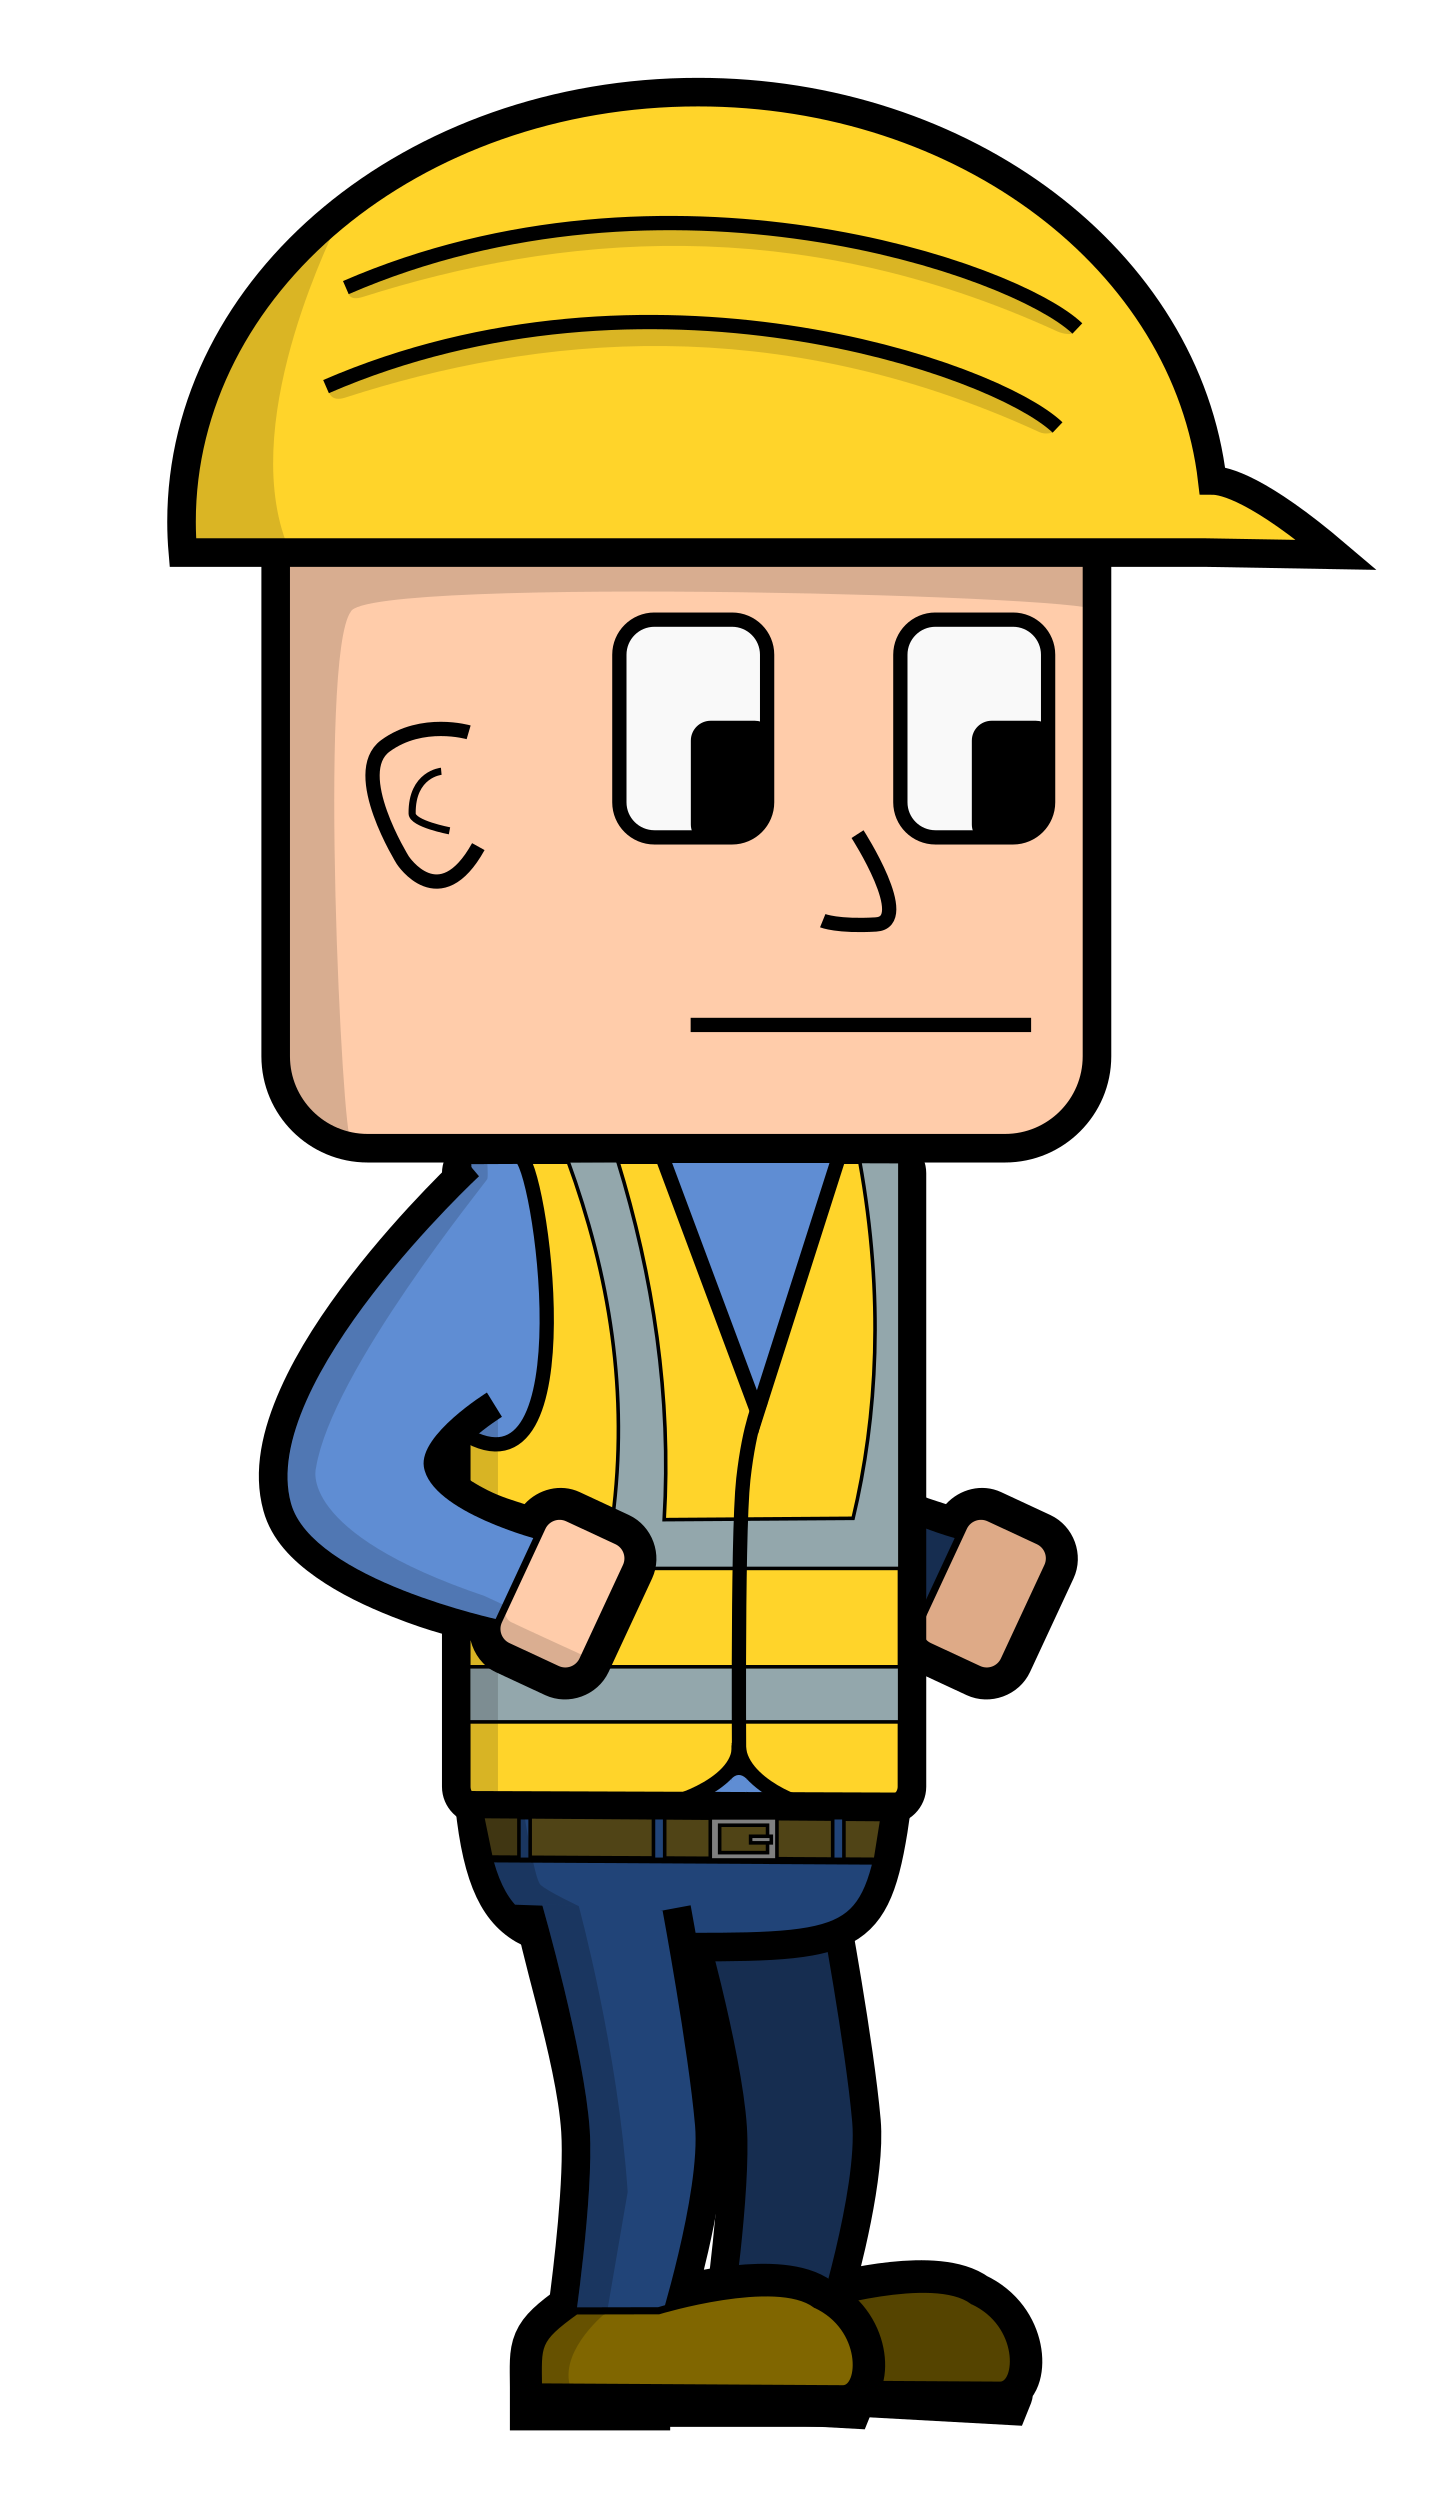
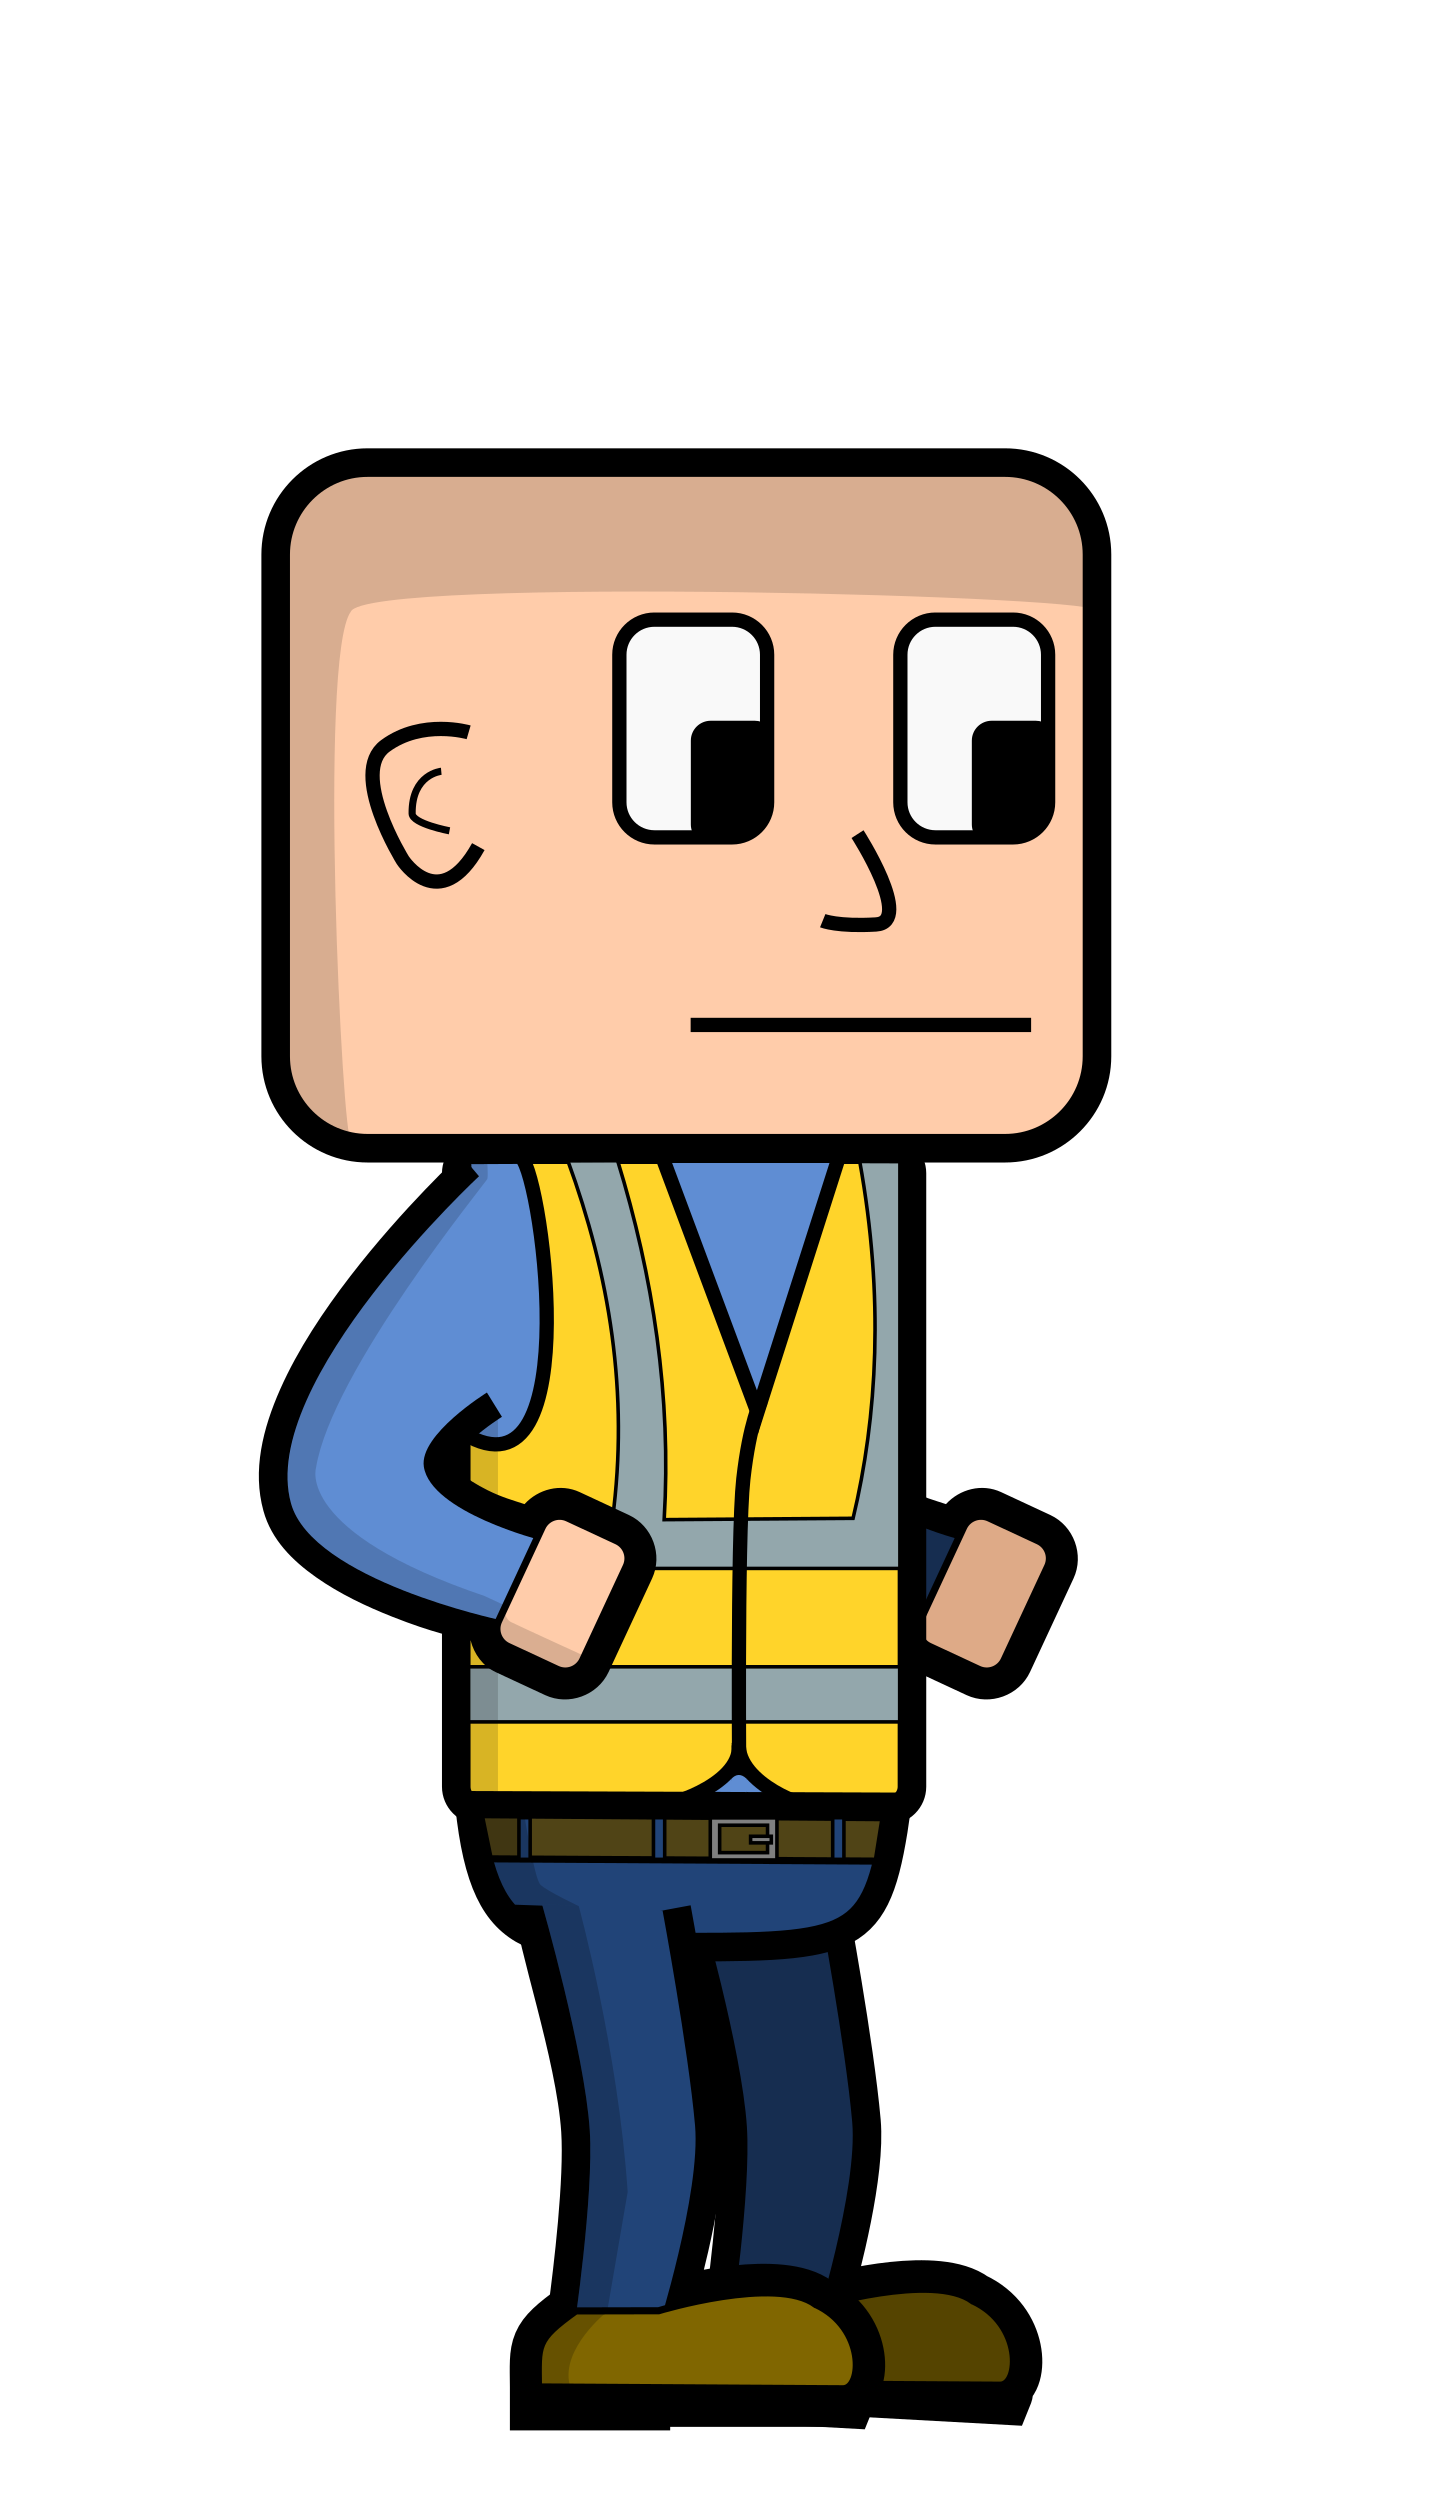
<svg xmlns="http://www.w3.org/2000/svg" width="400" height="700" viewBox="0 0 105.833 185.208" version="1.1" id="svg1">
  <defs id="defs1">
    </defs>
  <g id="g28">
    <path id="path25" style="fill:#214478;fill-opacity:1;stroke:#000000;stroke-width:4.233;stroke-dasharray:none" d="m 51.913,140.915 c -0.07,2.035 3.045,10.871 3.419,16.635 0.24,3.691 -0.568,10.377 -0.972,13.387 h -0.058 c -3.016,2.17 -2.791,2.487 -2.769,5.63 v 1.105 l 7.653,0.001 0.006,-0.995 15.124,0.833 c 0.096,-0.236 0.225,-0.489 -0.034,-0.825 l 0.003,-0.012 c 1.295,-0.31 1.377,-4.54 -2.212,-6.213 -2.565,-1.908 -9.495,-0.273 -11.233,0.297 0.889,-3.124 2.622,-9.826 2.293,-13.56 -0.494,-5.611 -2.408,-15.926 -2.408,-15.926" />
    <path style="fill:#162d50;fill-opacity:1;stroke-width:0.529" d="m 51.796,140.797 c 0,0 3.161,10.988 3.536,16.752 0.316,4.863 -1.188,14.928 -1.188,14.928 l 6.196,-0.032 c 0,0 3.232,-10.267 2.793,-15.249 -0.494,-5.611 -2.407,-15.926 -2.407,-15.926" id="path26" />
    <path style="fill:#554400;fill-opacity:1;stroke:#000000;stroke-width:0.529;stroke-dasharray:none" d="m 72.073,170.459 c 3.726,1.737 3.458,6.243 2.023,6.243 l -22.564,-0.136 c -0.022,-3.143 -0.246,-3.459 2.769,-5.63 l 6.139,-0.014 c 0,0 8.701,-2.643 11.632,-0.463 z" id="path27" />
    <path style="fill:#000000;fill-opacity:1;stroke:none;stroke-width:2.086;stroke-dasharray:none" d="m 51.533,176.532 -1.6e-4,1.139 7.653,6.6e-4 0.006,-0.995 15.124,0.833 c 0.096,-0.236 0.225,-0.489 -0.033,-0.825 z" id="path28" />
  </g>
  <g id="g19" transform="translate(31.22083)">
    <path style="baseline-shift:baseline;display:inline;overflow:visible;opacity:1;vector-effect:none;enable-background:accumulate;stop-color:#000000;stop-opacity:1" d="m 34.12,85.519 c 0,0 -4.23,3.915 -8.17,9.029 -1.97,2.557 -3.884,5.421 -5.188,8.363 -1.304,2.943 -2.067,6.039 -1.246,9.018 0.591,2.146 2.151,3.682 3.887,4.91 1.736,1.229 3.744,2.177 5.672,2.939 2.996,1.185 4.677,1.513 5.797,1.777 0.261,0.989 0.89,1.875 1.869,2.33 l 3.646,1.695 c 1.744,0.811 3.89,0.03 4.701,-1.715 l 3.221,-6.928 c 0.811,-1.744 0.027,-3.888 -1.717,-4.699 l -3.646,-1.697 c -1.421,-0.661 -3.071,-0.225 -4.086,0.889 -0.874,-0.288 -1.664,-0.498 -2.727,-1.025 -0.818,-0.406 -1.568,-0.878 -2.041,-1.297 -0.473,-0.419 -0.594,-0.725 -0.602,-0.771 0.03,0.197 -0.022,0.03 0.24,-0.359 0.262,-0.39 0.747,-0.91 1.271,-1.375 1.05,-0.931 2.184,-1.639 2.184,-1.639 l -2.227,-3.602 c 0,0 -1.387,0.85 -2.766,2.072 -0.689,0.611 -1.396,1.316 -1.977,2.18 -0.58,0.863 -1.125,1.978 -0.912,3.363 0.222,1.444 1.076,2.5 1.98,3.301 0.905,0.801 1.936,1.407 2.965,1.918 2.058,1.021 4.123,1.635 4.938,1.863 l 1.732,0.488 0.871,-1.873 2.387,1.109 -2.635,5.666 -3.018,-1.402 c 0.24,0.112 0.259,0.427 0.256,0.699 l -3.588,-1.779 2.225,-1.041 c 0,0 -3.322,-0.714 -6.785,-2.084 -1.732,-0.685 -3.483,-1.539 -4.785,-2.461 -1.303,-0.922 -2.061,-1.884 -2.252,-2.578 -0.421,-1.527 -0.054,-3.72 1.035,-6.178 1.089,-2.458 2.831,-5.106 4.672,-7.496 3.682,-4.78 6.205,-9.963 6.205,-9.963 z" id="path18" />
    <path style="fill:#162d50;fill-opacity:1;stroke:none;stroke-width:2.117;stroke-dasharray:none" d="m 35.559,87.071 c 0,0 -16.485,15.284 -14.002,24.296 1.565,5.679 15.421,8.63 15.421,8.63 l 3.089,-5.89 c 0,0 -8.15,-2.076 -8.668,-5.449 -0.365,-2.377 4.674,-5.494 4.674,-5.494" id="path19" />
    <rect style="fill:#deaa87;fill-opacity:1;stroke:#000000;stroke-width:0.529;stroke-dasharray:none" id="rect19" width="6.866" height="10.482" x="84.135" y="84.24" ry="1.422" transform="rotate(24.94164)" />
  </g>
  <g id="layer4">
    <rect style="fill:#ffd42a;fill-opacity:1;stroke:#000000;stroke-width:2.117;stroke-dasharray:none" id="rect41" width="33.759" height="48.936" x="33.801" y="85.172" ry="1.745" />
    <path style="fill:#5f8dd3;fill-opacity:1;stroke:#000000;stroke-width:1.058;stroke-dasharray:none" d="m 49.031,85.629 7.082,18.985 6.061,-18.985 z" id="path42" />
    <path style="fill:#5f8dd3;fill-opacity:1;stroke:#000000;stroke-width:1.058;stroke-dasharray:none" d="m 38.48,85.699 c 1.484,-0.123 5.288,26.155 -4.119,20.511 l 0.032,-20.492 z" id="path43" />
    <path id="path46" style="fill:#93a7ac;fill-opacity:1;stroke:#000000;stroke-width:0.265;stroke-dasharray:none" d="m 42.061,85.97 c 3.092,8.461 4.552,17.237 3.31,26.61 h -10.563 v 3.614 h 31.859 V 86.056 l -2.975,-0.01 c 1.814,10.052 1.307,18.903 -0.494,26.436 l -13.994,0.099 c 0.542,-9.101 -0.801,-17.989 -3.46,-26.632 z" />
    <rect style="fill:#93a7ac;fill-opacity:1;stroke:#000000;stroke-width:0.265;stroke-dasharray:none" id="rect50" width="31.934" height="4.083" x="34.716" y="123.481" />
    <path style="fill:none;fill-opacity:1;stroke:#000000;stroke-width:1.058;stroke-dasharray:none" d="m 56.388,103.741 c 0,0 -0.848,1.62 -1.32,5.833 -0.479,4.27 -0.293,23.664 -0.293,23.664" id="path49" />
    <path style="fill:#5f8dd3;fill-opacity:1;stroke:#000000;stroke-width:1.058;stroke-dasharray:none" d="m 54.737,129.373 0.037,4.241 5.391,0.058 c -0.157,0.434 -5.586,-1.504 -5.428,-4.529 z" id="path50" />
    <path style="fill:#5f8dd3;fill-opacity:1;stroke:#000000;stroke-width:1.058;stroke-dasharray:none" d="m 54.734,129.31 -0.052,4.301 -5.994,0.038 c 0.175,0.434 6.222,-1.314 6.046,-4.339 z" id="path51" />
    <path style="fill:#214478;fill-opacity:1;stroke:#000000;stroke-width:2.117;stroke-dasharray:none" d="m 34.782,133.745 31.659,0.112 c -1.374,9.825 -2.685,10.413 -15.266,10.39 -11.232,-0.021 -15.225,0.679 -16.393,-10.501 z" id="path55" />
    <path id="rect55" style="fill:#504416;stroke:#000000;stroke-width:0.529" d="m 35.586,134.44 29.899,0.224 -0.511,3.212 -28.717,-0.169 z" />
    <path id="rect56" style="fill:#808080;fill-opacity:1;stroke:#000000;stroke-width:0.265;stroke-dasharray:none" d="m 52.619,134.674 v 3.119 h 4.939 v -3.119 z m 0.696,0.544 h 3.547 v 2.032 h -3.547 z" />
    <rect style="fill:#808080;fill-opacity:1;stroke:#000000;stroke-width:0.265;stroke-dasharray:none" id="rect57" width="1.533" height="0.488" x="55.607" y="136.037" />
    <rect style="fill:#214478;fill-opacity:1;stroke:#000000;stroke-width:0.265;stroke-dasharray:none" id="rect58" width="0.832" height="3.087" x="61.689" y="134.66" />
    <rect style="fill:#214478;fill-opacity:1;stroke:#000000;stroke-width:0.265;stroke-dasharray:none" id="rect59" width="0.832" height="3.087" x="38.444" y="134.66" />
    <rect style="fill:#214478;fill-opacity:1;stroke:#000000;stroke-width:0.265;stroke-dasharray:none" id="rect60" width="0.832" height="3.087" x="48.41" y="134.66" />
    <path style="fill:#5f8dd3;fill-opacity:1;stroke:none;stroke-width:4.233;stroke-dasharray:none" d="m 54.174,131.792 c 0.352,-0.379 0.723,-0.398 1.114,-0.036 0.159,0.325 0.084,0.674 0.037,1.004 l -1.21,-0.004 c -0.05,-0.339 0.009,-0.633 0.059,-0.963 z" id="path20" />
    <path id="path30" style="fill:#000000;fill-opacity:0.154;stroke:none;stroke-width:1.058;stroke-dasharray:none" d="m 33.801,97.066 0.713,34.122 c 0.022,1.056 0.256,1.948 1.459,1.948 h 0.447 l 0.47,-0.106 v -29.537 l 3e-5,1.202 -1.062,-1.609 z" />
    <path id="path38" style="fill:#000000;fill-opacity:0.202;stroke:none;stroke-width:1.058;stroke-dasharray:none" d="m 34.782,133.745 c 0.535,5.12 1.662,7.749 3.805,9.096 h 5.1e-4 l 0.24,-0.231 4.191,-1.331 c 0,0 -2.538,-1.196 -2.975,-1.649 -0.456,-0.409 -1.216,-5.288 -1.216,-5.288 l -2.468,-0.591 z" />
  </g>
  <g id="layer6" style="display:inline">
    <path id="path23" style="fill:#214478;fill-opacity:1;stroke:#000000;stroke-width:4.233;stroke-dasharray:none" d="m 40.271,141.179 c -0.07,2.035 3.045,10.871 3.419,16.635 0.24,3.691 -0.568,10.377 -0.972,13.387 h -0.058 c -3.016,2.17 -2.791,2.487 -2.769,5.63 v 1.105 l 7.653,10e-4 0.006,-0.995 15.124,0.833 c 0.096,-0.236 0.225,-0.489 -0.034,-0.825 l 0.003,-0.012 c 1.295,-0.31 1.377,-4.54 -2.212,-6.213 -2.565,-1.908 -9.495,-0.273 -11.233,0.297 0.889,-3.124 2.622,-9.826 2.293,-13.56 -0.494,-5.611 -2.408,-15.926 -2.408,-15.926" />
    <path style="fill:#214478;fill-opacity:1;stroke-width:0.529" d="m 40.154,141.062 c 0,0 3.161,10.988 3.536,16.752 0.316,4.863 -1.188,14.928 -1.188,14.928 l 6.196,-0.032 c 0,0 3.232,-10.267 2.793,-15.249 -0.494,-5.611 -2.407,-15.926 -2.407,-15.926" id="path12" />
    <path style="fill:#806600;fill-opacity:1;stroke:#000000;stroke-width:0.529;stroke-dasharray:none" d="m 60.431,170.724 c 3.726,1.737 3.458,6.243 2.023,6.243 l -22.564,-0.136 c -0.022,-3.143 -0.246,-3.459 2.769,-5.63 l 6.139,-0.014 c 0,0 8.701,-2.643 11.632,-0.463 z" id="path13" />
    <path style="fill:#000000;fill-opacity:1;stroke:none;stroke-width:2.086;stroke-dasharray:none" d="m 39.891,176.796 -1.6e-4,1.139 7.653,6.6e-4 0.006,-0.995 15.124,0.833 c 0.096,-0.236 0.225,-0.489 -0.033,-0.825 z" id="path14" />
    <path id="path31" style="fill:#000000;fill-opacity:0.204;stroke:none;stroke-width:1.058;stroke-dasharray:none" d="m 40.154,141.062 c 0,0 3.162,10.988 3.536,16.752 0.24,3.691 -0.568,10.377 -0.972,13.387 h -0.058 c -3.016,2.17 -2.791,2.487 -2.769,5.63 l 2.348,0.014 c -0.012,-0.057 -0.025,-0.114 -0.038,-0.169 -0.661,-2.712 2.778,-5.424 2.778,-5.424 l 1.521,-8.864 c -0.698,-10.468 -3.624,-21.182 -3.624,-21.182 z" />
  </g>
  <g id="layer5" style="display:inline">
    <path style="baseline-shift:baseline;display:inline;overflow:visible;opacity:1;vector-effect:none;enable-background:accumulate;stop-color:#000000;stop-opacity:1" d="m 34.12,85.519 c 0,0 -4.23,3.915 -8.17,9.029 -1.97,2.557 -3.884,5.421 -5.188,8.363 -1.304,2.943 -2.067,6.039 -1.246,9.018 0.591,2.146 2.151,3.682 3.887,4.91 1.736,1.229 3.744,2.177 5.672,2.939 2.996,1.185 4.677,1.513 5.797,1.777 0.261,0.989 0.89,1.875 1.869,2.33 l 3.646,1.695 c 1.744,0.811 3.89,0.03 4.701,-1.715 l 3.221,-6.928 c 0.811,-1.744 0.027,-3.888 -1.717,-4.699 l -3.646,-1.697 c -1.421,-0.661 -3.071,-0.225 -4.086,0.889 -0.874,-0.288 -1.664,-0.498 -2.727,-1.025 -0.818,-0.406 -1.568,-0.878 -2.041,-1.297 -0.473,-0.419 -0.594,-0.725 -0.602,-0.771 0.03,0.197 -0.022,0.03 0.24,-0.359 0.262,-0.39 0.747,-0.91 1.271,-1.375 1.05,-0.931 2.184,-1.639 2.184,-1.639 l -2.227,-3.602 c 0,0 -1.387,0.85 -2.766,2.072 -0.689,0.611 -1.396,1.316 -1.977,2.18 -0.58,0.863 -1.125,1.978 -0.912,3.363 0.222,1.444 1.076,2.5 1.98,3.301 0.905,0.801 1.936,1.407 2.965,1.918 2.058,1.021 4.123,1.635 4.938,1.863 l 1.732,0.488 0.871,-1.873 2.387,1.109 -2.635,5.666 -3.018,-1.402 c 0.24,0.112 0.259,0.427 0.256,0.699 l -3.588,-1.779 2.225,-1.041 c 0,0 -3.322,-0.714 -6.785,-2.084 -1.732,-0.685 -3.483,-1.539 -4.785,-2.461 -1.303,-0.922 -2.061,-1.884 -2.252,-2.578 -0.421,-1.527 -0.054,-3.72 1.035,-6.178 1.089,-2.458 2.831,-5.106 4.672,-7.496 3.682,-4.78 6.205,-9.963 6.205,-9.963 z" id="path17" />
    <path style="fill:#5f8dd3;fill-opacity:1;stroke:none;stroke-width:2.117;stroke-dasharray:none" d="m 35.559,87.071 c 0,0 -16.485,15.284 -14.002,24.296 1.565,5.679 15.421,8.63 15.421,8.63 l 3.089,-5.89 c 0,0 -8.15,-2.076 -8.668,-5.449 -0.365,-2.377 4.674,-5.494 4.674,-5.494" id="path29" />
    <rect style="fill:#ffccaa;fill-opacity:1;stroke:#000000;stroke-width:0.529;stroke-dasharray:none" id="rect1" width="6.866" height="10.482" x="84.135" y="84.24" ry="1.422" transform="rotate(24.94164)" />
    <path id="path24" style="display:inline;fill:#000000;fill-opacity:0.154;stroke:none;stroke-width:1.058;stroke-dasharray:none" d="m 35.482,85.735 c -3.146,3.075 -16.094,17.759 -13.925,25.631 1.565,5.679 15.421,8.63 15.421,8.63 l 0.529,-1.009 -1.604,-0.748 c -14.017,-4.744 -12.49,-9.495 -12.491,-9.495 1.137,-7.132 12.614,-21.183 12.692,-21.403 0.08,-0.259 -0.027,-1.483 -0.027,-1.483 z" />
    <path id="path39" style="fill:#000000;fill-opacity:0.148;stroke:none;stroke-width:1.058;stroke-dasharray:none" d="m 37.357,119.191 -0.413,0.887 c -0.332,0.714 -0.025,1.557 0.689,1.889 l 3.647,1.696 c 0.714,0.332 1.646,0.06 1.889,-0.689 l 0.099,-0.306 c 0,0 -4.769,-2.183 -5.331,-2.464 -0.562,-0.207 -0.581,-1.013 -0.581,-1.013 z" />
  </g>
  <g id="layer3" style="display:inline">
    <rect style="fill:#ffccaa;fill-opacity:1;stroke:#000000;stroke-width:2.117;stroke-dasharray:none" id="rect29" width="60.845" height="50.793" x="20.423" y="34.271" ry="6.814" />
    <rect style="fill:#f9f9f9;fill-opacity:1;stroke:#000000;stroke-width:1.058;stroke-dasharray:none" id="rect31" width="10.946" height="16.131" x="45.884" y="45.905" ry="2.6" />
    <path id="rect32" style="fill:#000000;fill-opacity:1;stroke:none;stroke-width:2.117;stroke-dasharray:none" d="m 52.654,53.395 c -0.817,0 -1.475,0.658 -1.475,1.475 v 6.202 c 0,0.369 0.134,0.706 0.357,0.964 h 2.695 c 1.44,0 2.6,-1.16 2.6,-2.6 v -5.724 c -0.251,-0.199 -0.57,-0.317 -0.917,-0.317 z" />
    <rect style="fill:#f9f9f9;fill-opacity:1;stroke:#000000;stroke-width:1.058;stroke-dasharray:none" id="rect33" width="10.946" height="16.131" x="66.701" y="45.905" ry="2.6" />
    <path id="path33" style="fill:#000000;fill-opacity:1;stroke:none;stroke-width:2.117;stroke-dasharray:none" d="m 73.471,53.395 c -0.817,0 -1.475,0.658 -1.475,1.475 v 6.202 c 0,0.369 0.134,0.706 0.357,0.964 h 2.695 c 1.44,0 2.6,-1.16 2.6,-2.6 v -5.724 c -0.251,-0.199 -0.57,-0.317 -0.917,-0.317 z" />
    <path style="fill:none;fill-opacity:1;stroke:#000000;stroke-width:1.058;stroke-dasharray:none" d="m 34.718,54.253 c 0,0 -3.444,-1.005 -6.171,1.005 -2.727,2.009 1.292,8.467 1.292,8.467 0,0 2.727,4.162 5.597,-1.005" id="path34" />
    <path style="fill:#000000;fill-opacity:1;stroke:#000000;stroke-width:1.058;stroke-dasharray:none" d="M 76.388,75.931 H 51.165" id="path35" />
    <path style="fill:none;fill-opacity:1;stroke:#000000;stroke-width:0.529;stroke-dasharray:none" d="m 32.69,57.139 c 0,0 -2.195,0.201 -2.158,3.13 0.01,0.761 2.768,1.281 2.768,1.281" id="path36" />
    <path style="fill:none;fill-opacity:1;stroke:#000000;stroke-width:1.058;stroke-dasharray:none" d="m 63.528,61.794 c 0,0 4.2,6.526 1.364,6.694 -2.837,0.168 -3.942,-0.28 -3.942,-0.28" id="path44" />
-     <path id="path22" style="fill:#000000;fill-opacity:0.154;stroke:none;stroke-width:1.058;stroke-dasharray:none" d="m 27.237,34.271 c -3.775,0 -6.814,3.039 -6.814,6.814 v 37.165 c 0,3.413 2.484,6.224 5.751,6.732 l -0.185,-0.605 c -0.606,0.556 -2.428,-35.761 0,-39.061 1.116,-2.678 57.681,-1.16 55.191,0 v -5.336 c -0.105,-0.645 -0.299,-1.26 -0.571,-1.83 -6e-5,-1.37e-4 6e-5,-3.81e-4 0,-5.17e-4 l -20.055,-3.877 z" />
+     <path id="path22" style="fill:#000000;fill-opacity:0.154;stroke:none;stroke-width:1.058;stroke-dasharray:none" d="m 27.237,34.271 c -3.775,0 -6.814,3.039 -6.814,6.814 v 37.165 c 0,3.413 2.484,6.224 5.751,6.732 l -0.185,-0.605 c -0.606,0.556 -2.428,-35.761 0,-39.061 1.116,-2.678 57.681,-1.16 55.191,0 v -5.336 c -0.105,-0.645 -0.299,-1.26 -0.571,-1.83 -6e-5,-1.37e-4 6e-5,-3.81e-4 0,-5.17e-4 l -4.625,-3.608 -15.43,-0.269 z" />
  </g>
-   <g id="layer2" style="display:inline">
+   <g id="layer2" style="display:none">
    <path id="path37" style="fill:#ffd42a;fill-opacity:1;stroke:#000000;stroke-width:2.117;stroke-dasharray:none" d="m 51.719,6.825 a 38.271,31.823 0 0 0 -38.271,31.823 38.271,31.823 0 0 0 0.099,2.288 h 75.725 l 9.756,0.172 c -5.757,-4.899 -8.305,-5.514 -9.216,-5.516 A 38.271,31.823 0 0 0 51.719,6.825 Z" />
    <path style="fill:none;fill-opacity:1;stroke:#000000;stroke-width:1.058;stroke-dasharray:none" d="m 24.153,28.64 c 23.717,-10.28 49.476,-1.454 54.195,3.028" id="path40" />
    <path style="fill:none;fill-opacity:1;stroke:#000000;stroke-width:1.058;stroke-dasharray:none" d="m 25.62,21.306 c 23.717,-10.28 49.476,-1.454 54.195,3.028" id="path41" />
    <path style="display:inline;fill:#000000;fill-opacity:0.148;stroke:none;stroke-width:1.058;stroke-dasharray:none" d="m 24.358,29.032 c 0,0 0.159,0.766 1.197,0.43 14.251,-4.613 31.852,-6.438 51.447,2.551 0.448,0.206 0.987,0.035 0.987,0.035 0.424,-0.46 -21.402,-16.436 -53.631,-3.016 z" id="path21" />
    <path style="display:inline;fill:#000000;fill-opacity:0.148;stroke:none;stroke-width:1.058;stroke-dasharray:none" d="m 25.805,21.689 c 0,0 0.033,0.641 1.073,0.31 14.357,-4.569 31.994,-6.358 51.447,2.551 0.449,0.205 0.987,0.236 1.13,0.166 0.326,-0.31 -21.492,-15.968 -53.651,-3.027 z" id="path45" />
    <path id="path47" style="font-variation-settings:normal;opacity:1;vector-effect:none;fill:#000000;fill-opacity:0.148;stroke:none;stroke-width:1.058;stroke-linecap:butt;stroke-linejoin:miter;stroke-miterlimit:4;stroke-dasharray:none;stroke-dashoffset:0;stroke-opacity:1;-inkscape-stroke:none" d="m 25,15.865 c -7.386,5.989 -11.552,14.205 -11.552,22.784 5e-5,0.763 0.033,1.527 0.099,2.288 h 7.905 c -0.075,-0.271 -0.17,-0.555 -0.286,-0.852 -3.479,-9.486 3.915,-23.496 3.836,-23.614 z" />
  </g>
</svg>
